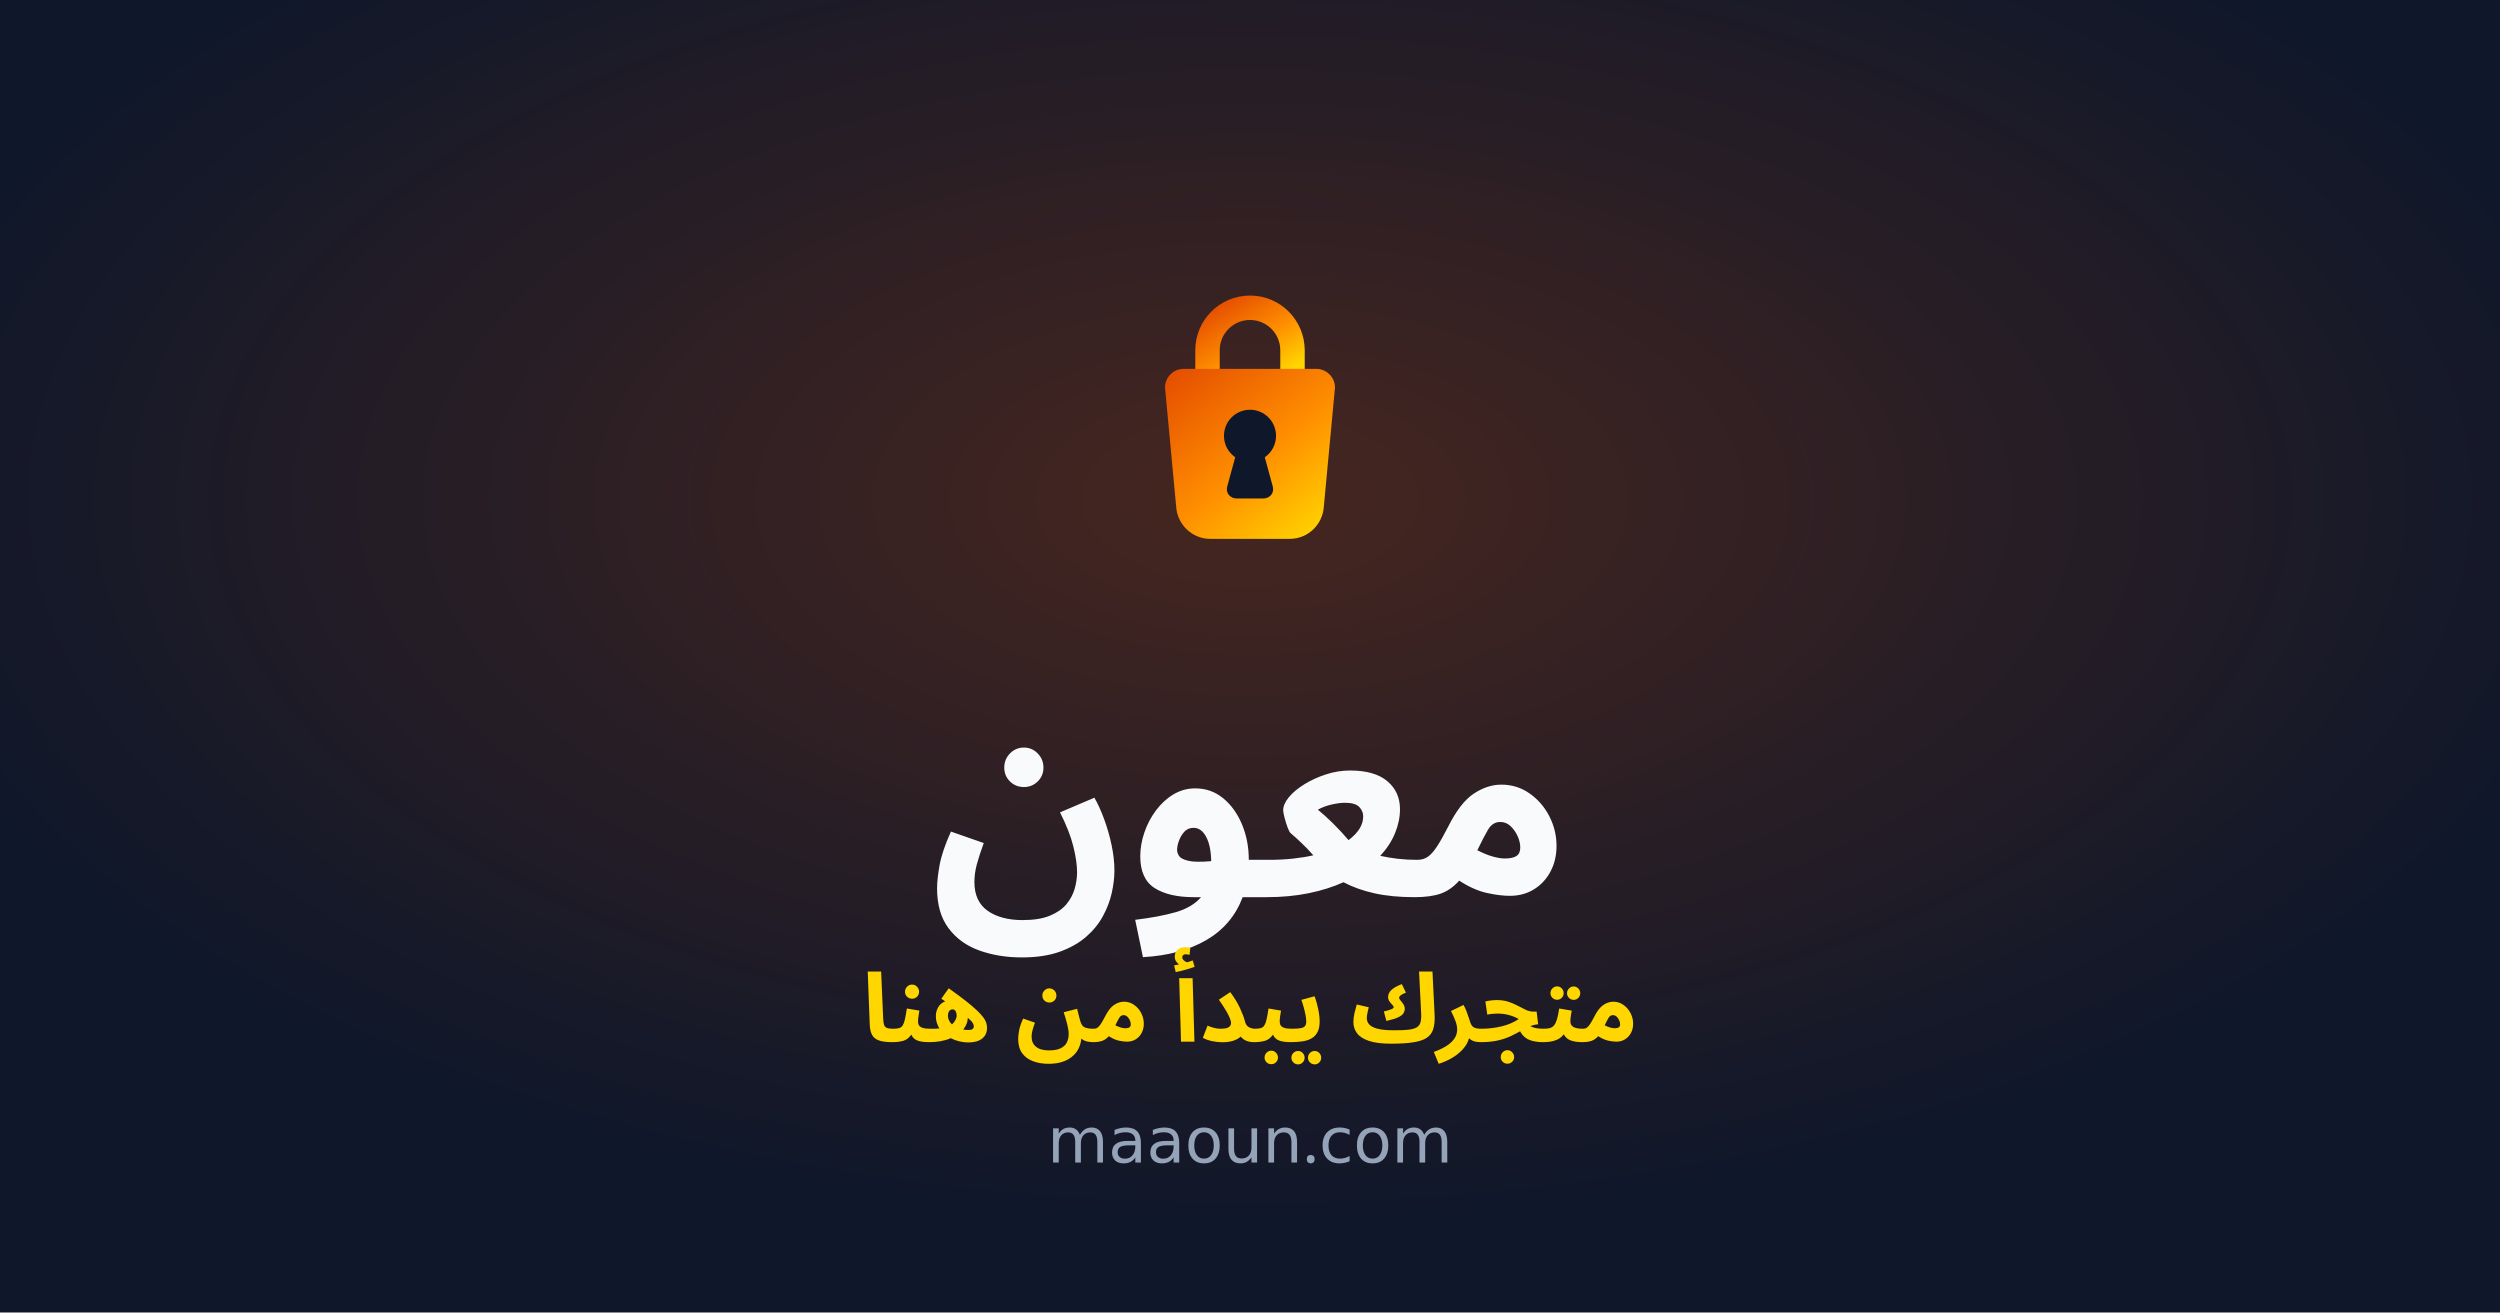
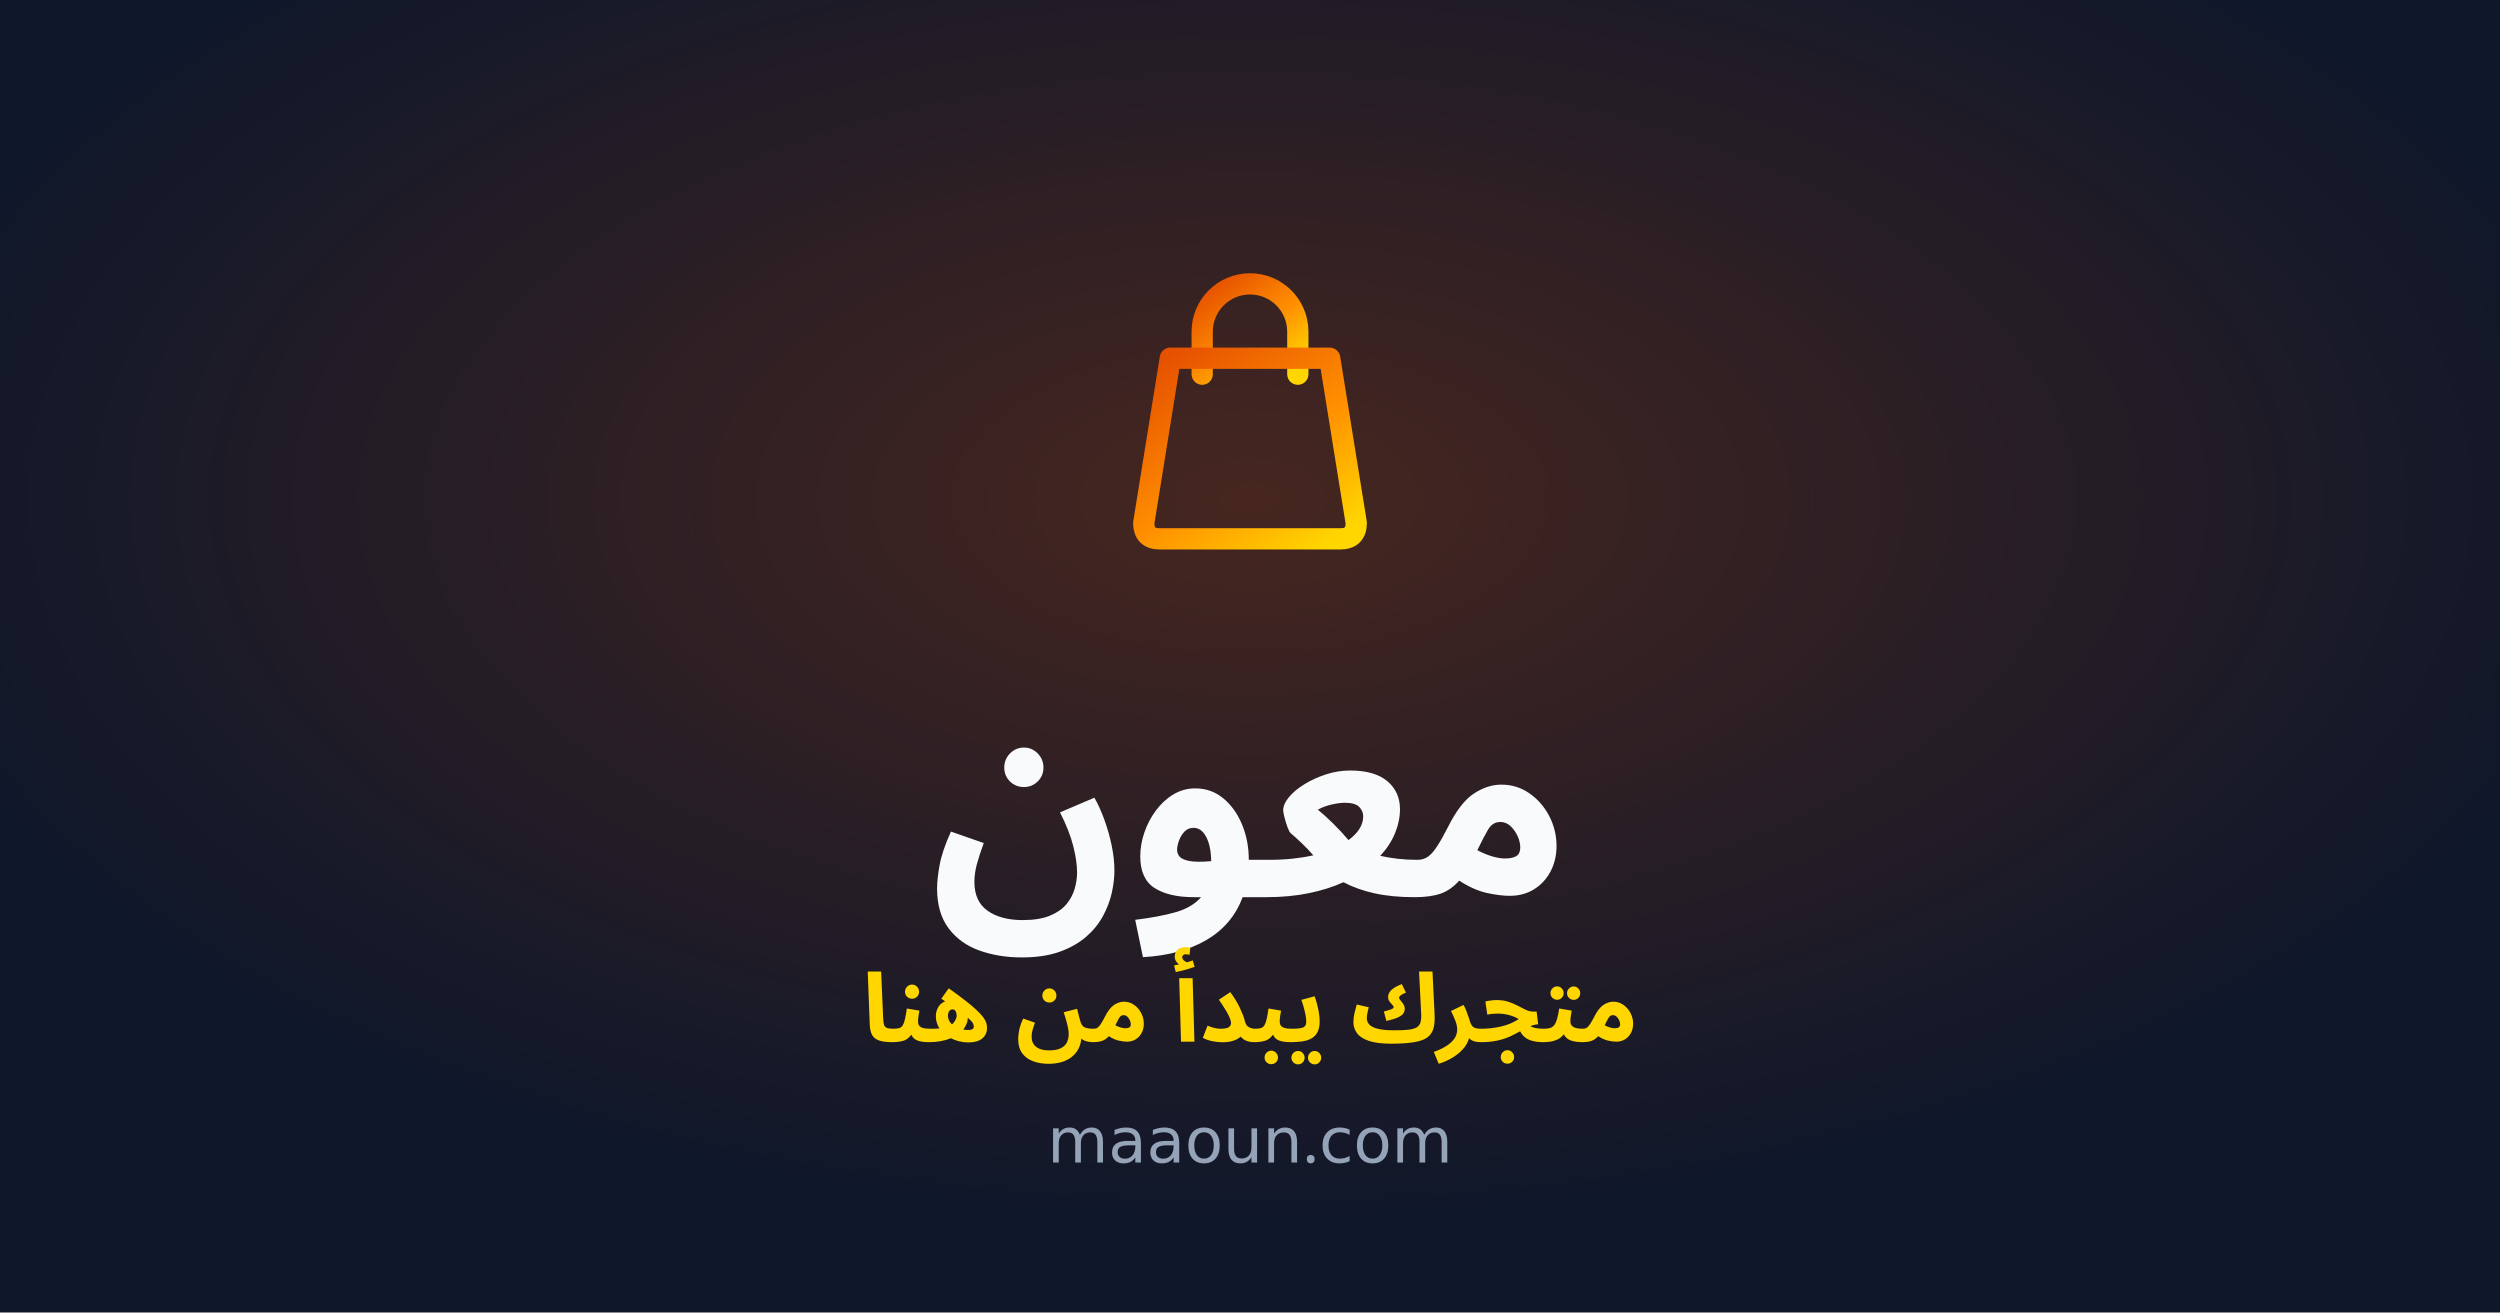
<svg xmlns="http://www.w3.org/2000/svg" viewBox="0 0 1200 630" fill="none">
  <defs>
    <linearGradient id="og" x1="0.1" y1="0" x2="0.9" y2="1">
      <stop offset="0" stop-color="#E65100" />
      <stop offset="0.55" stop-color="#FF8F00" />
      <stop offset="1" stop-color="#FFD600" />
    </linearGradient>
    <radialGradient id="glow" cx="50%" cy="38%" r="55%">
      <stop offset="0" stop-color="#E65100" stop-opacity="0.26" />
      <stop offset="1" stop-color="#E65100" stop-opacity="0" />
    </radialGradient>
  </defs>
  <rect x="0" y="0" width="1200" height="630" fill="#0F172A" />
  <rect x="0" y="0" width="1200" height="630" fill="url(#glow)" />
  <g transform="translate(600,200) scale(2.55) translate(-32,-32)">
    <g transform="translate(0,-2)">
-       <path d="M24 26 V21.5 A8 8 0 0 1 40 21.5 V26" stroke="url(#og)" stroke-width="4.6" stroke-linecap="round" />
-       <path d="M16 28.5 C16 26.6 17.6 25 19.5 25 H44.5 C46.4 25 48 26.6 48 28.5 L45.9 50.9 C45.7 54.3 42.9 57 39.5 57 H24.5 C21.1 57 18.3 54.3 18.1 50.9 Z" fill="url(#og)" />
-       <circle cx="32" cy="37.6" r="4.9" fill="#0F172A" />
-       <path d="M29.5 40.6 H34.5 L36.3 47.2 C36.6 48.4 35.7 49.4 34.5 49.4 H29.5 C28.3 49.4 27.4 48.4 27.7 47.2 Z" fill="#0F172A" />
+       <path d="M23 26 V18 A9 9 0 0 1 41 18 V26" stroke="url(#og)" stroke-width="4" stroke-linecap="round" />
+       <path d="M17 23 H47 L52 54 Q52 57 49 57 H15 Q12 57 12 54 Z" stroke="url(#og)" stroke-width="4" stroke-linejoin="round" />
    </g>
  </g>
  <text x="600" y="430" text-anchor="middle" fill="#F8FAFC" font-family="Cairo, Tajawal, 'Noto Sans Arabic', 'DejaVu Sans', sans-serif" font-size="128" font-weight="800">معون</text>
  <text x="600" y="500" text-anchor="middle" fill="#FFD600" font-family="Cairo, Tajawal, 'Noto Sans Arabic', 'DejaVu Sans', sans-serif" font-size="46" font-weight="600">متجرك يبدأ من هنا</text>
  <text x="600" y="558" text-anchor="middle" fill="#94A3B8" font-family="Cairo, Tajawal, 'Noto Sans Arabic', 'DejaVu Sans', sans-serif" font-size="30" font-weight="500">maaoun.com</text>
</svg>
